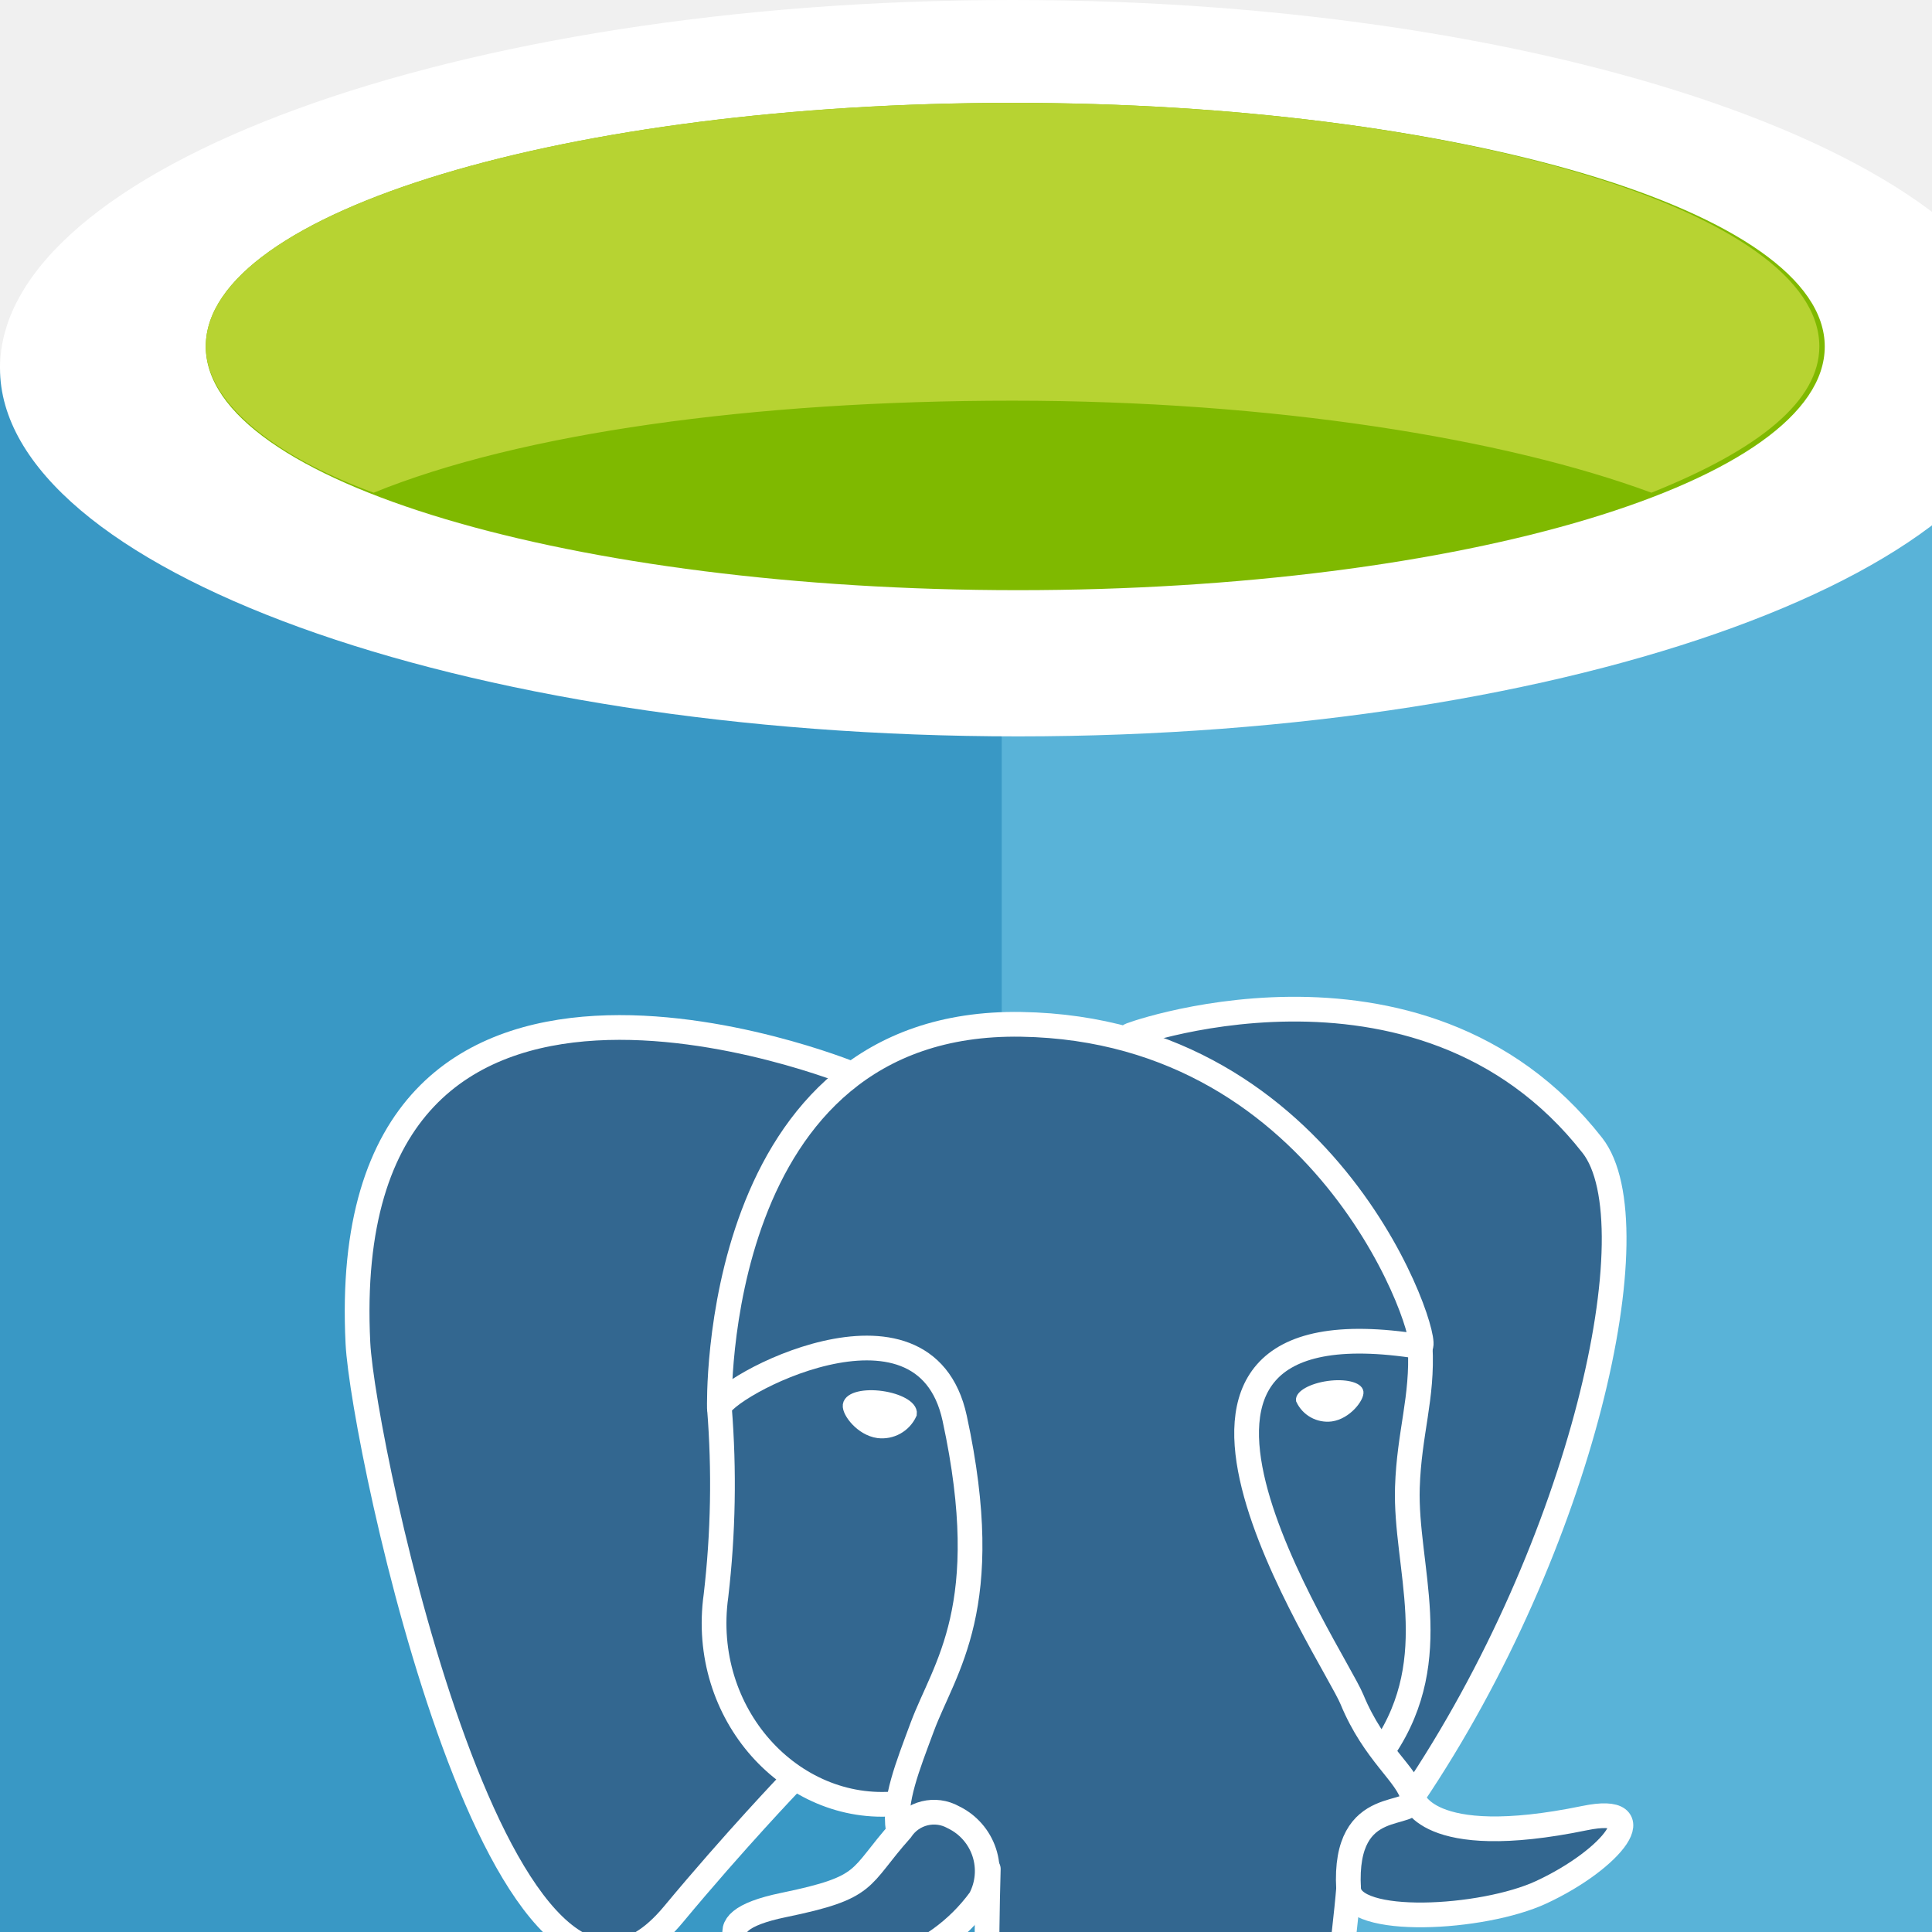
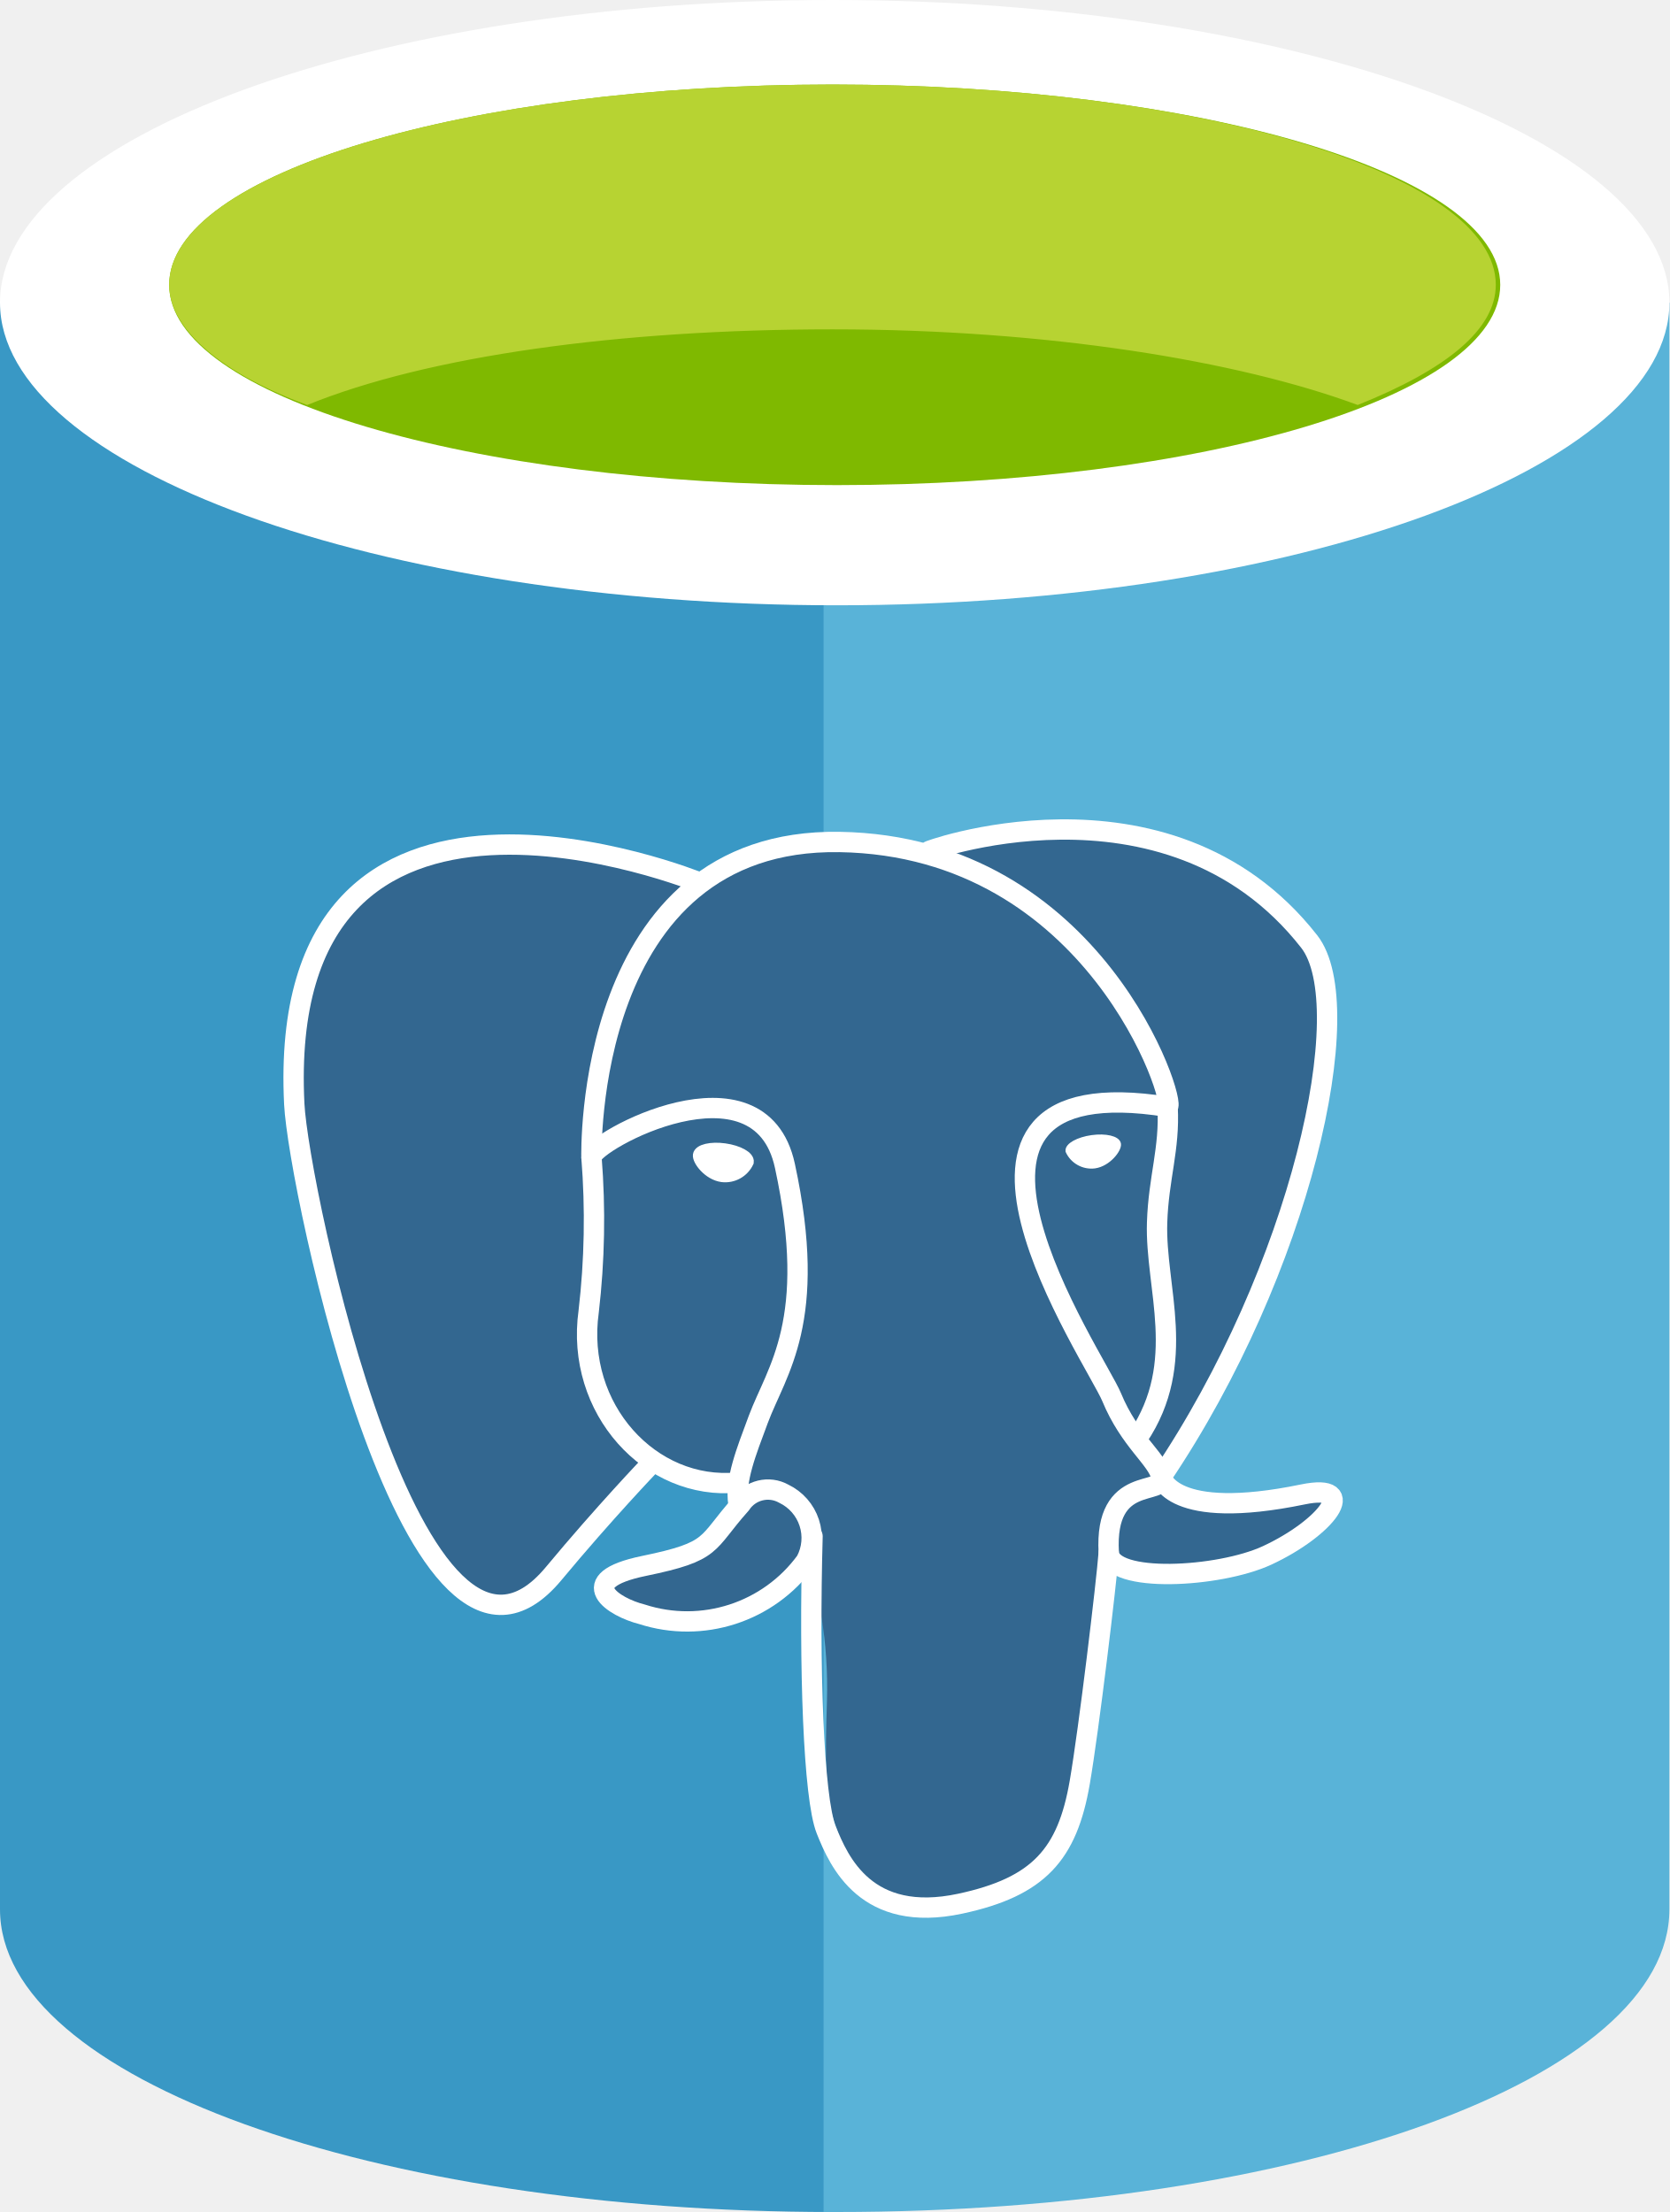
- <svg xmlns="http://www.w3.org/2000/svg" viewBox="0 0 80 80">
+ <svg xmlns="http://www.w3.org/2000/svg" viewBox="0 0 84.079 111.432">
  <g id="_1180_Grids" data-name="1180 Grids">
    <g id="CHeckmark_2" data-name="CHeckmark 2">
      <g>
        <g>
          <path d="M0,15.246v80.94c0,8.52,18.834,15.246,41.927,15.246V15.246Z" fill="#3998c5" />
          <path d="M41.479,111.432h.673c23.318,0,41.927-6.726,41.927-15.246V15.246h-42.6Z" fill="#59b3d8" />
          <path d="M84.079,15.246c0,8.3-18.834,15.246-41.927,15.246S0,23.542,0,15.246,18.834,0,41.927,0,84.079,6.951,84.079,15.246" fill="#fff" />
          <path d="M75.559,14.349c0,5.605-15.022,10.089-33.407,10.089S8.52,19.955,8.52,14.349,23.542,4.26,41.927,4.26,75.559,8.744,75.559,14.349" fill="#7fb900" />
          <path d="M68.384,20.4c4.484-1.794,6.951-3.812,6.951-6.054,0-5.605-15.022-10.089-33.407-10.089S8.52,8.744,8.52,14.349c0,2.242,2.691,4.484,6.951,6.054,6.054-2.466,15.695-3.812,26.457-3.812s20.4,1.569,26.457,3.812" fill="#b7d332" />
        </g>
        <g id="Layer_3">
          <path d="M65.666,75.367c-6.673,1.376-7.131-.883-7.131-.883,7.045-10.454,9.99-23.723,7.449-26.971-6.934-8.859-18.936-4.669-19.136-4.56l-.064.012a23.8,23.8,0,0,0-4.452-.464,11,11,0,0,0-7.047,2.109S13.873,35.789,14.869,55.7c.212,4.237,6.072,32.056,13.062,23.653,2.555-3.073,5.023-5.67,5.023-5.67a6.48,6.48,0,0,0,4.233,1.081l.12-.1a4.665,4.665,0,0,0,.048,1.2c-1.8,2.012-1.272,2.365-4.871,3.106-3.642.751-1.5,2.087-.106,2.436a7.4,7.4,0,0,0,8.26-2.683l-.106.423c.706.565,1.2,3.676,1.118,6.5s-.138,4.756.417,6.268,1.11,4.915,5.842,3.9c3.954-.847,6-3.043,6.288-6.706.2-2.6.66-2.219.689-4.547l.367-1.1c.423-3.53.067-4.669,2.5-4.139l.592.052a13.49,13.49,0,0,0,5.517-.929c2.966-1.376,4.725-3.674,1.8-3.071Z" fill="#336790" />
          <path d="M40.923,77.39c-.184,6.568.046,13.182.689,14.79s2.019,4.734,6.752,3.72c3.954-.848,5.392-2.488,6.017-6.109.46-2.664,1.346-10.062,1.46-11.578" fill="none" stroke="#fff" stroke-linecap="round" stroke-linejoin="round" stroke-width="1.024" />
          <path d="M35.251,44.463S13.825,35.706,14.821,55.62c.212,4.237,6.073,32.057,13.062,23.653,2.554-3.073,4.864-5.483,4.864-5.483" fill="none" stroke="#fff" stroke-linecap="round" stroke-linejoin="round" stroke-width="1.024" />
          <path d="M46.824,42.865c-.742.233,11.918-4.628,19.113,4.565,2.541,3.248-.4,16.517-7.449,26.971" fill="none" stroke="#fff" stroke-linecap="round" stroke-linejoin="round" stroke-width="1.024" />
          <path d="M58.488,74.4s.459,2.26,7.132.883c2.924-.6,1.164,1.694-1.8,3.071-2.433,1.129-7.889,1.419-7.978-.142-.229-4.027,2.871-2.8,2.648-3.812-.2-.909-1.589-1.8-2.506-4.024-.8-1.941-10.983-16.826,2.824-14.616.506-.1-3.6-13.133-16.522-13.344S29.789,58.3,29.789,58.3" fill="none" stroke="#fff" stroke-linecap="round" stroke-linejoin="bevel" stroke-width="1.024" />
          <path d="M37.307,75.779c-1.8,2.012-1.271,2.365-4.871,3.106-3.642.751-1.5,2.087-.106,2.436a7.4,7.4,0,0,0,8.26-2.683,2.472,2.472,0,0,0-1.112-3.389,1.635,1.635,0,0,0-2.17.53Z" fill="none" stroke="#fff" stroke-linecap="round" stroke-linejoin="round" stroke-width="1.024" />
          <path d="M37.189,75.744c-.181-1.183.389-2.59,1-4.237.918-2.471,3.037-4.942,1.342-12.779-1.263-5.84-9.736-1.215-9.741-.424a39.751,39.751,0,0,1-.142,7.766c-.685,4.9,3.116,9.038,7.492,8.614" fill="none" stroke="#fff" stroke-linecap="round" stroke-linejoin="round" stroke-width="1.024" />
          <path d="M35.173,58.185c-.038.27.5.992,1.191,1.089a1.282,1.282,0,0,0,1.326-.737c.038-.27-.5-.568-1.191-.665s-1.289.044-1.326.314Z" fill="#fff" stroke="#fff" stroke-width="0.551" />
          <path d="M56.32,57.633c.038.27-.5.992-1.191,1.089a1.284,1.284,0,0,1-1.327-.737c-.037-.27.5-.568,1.191-.665s1.289.044,1.327.314Z" fill="#fff" stroke="#fff" stroke-width="0.276" />
          <path d="M58.806,55.762c.114,2.122-.457,3.567-.529,5.825-.107,3.283,1.565,7.04-.954,10.8" fill="none" stroke="#fff" stroke-linecap="round" stroke-linejoin="round" stroke-width="1.024" />
        </g>
      </g>
    </g>
  </g>
</svg>
